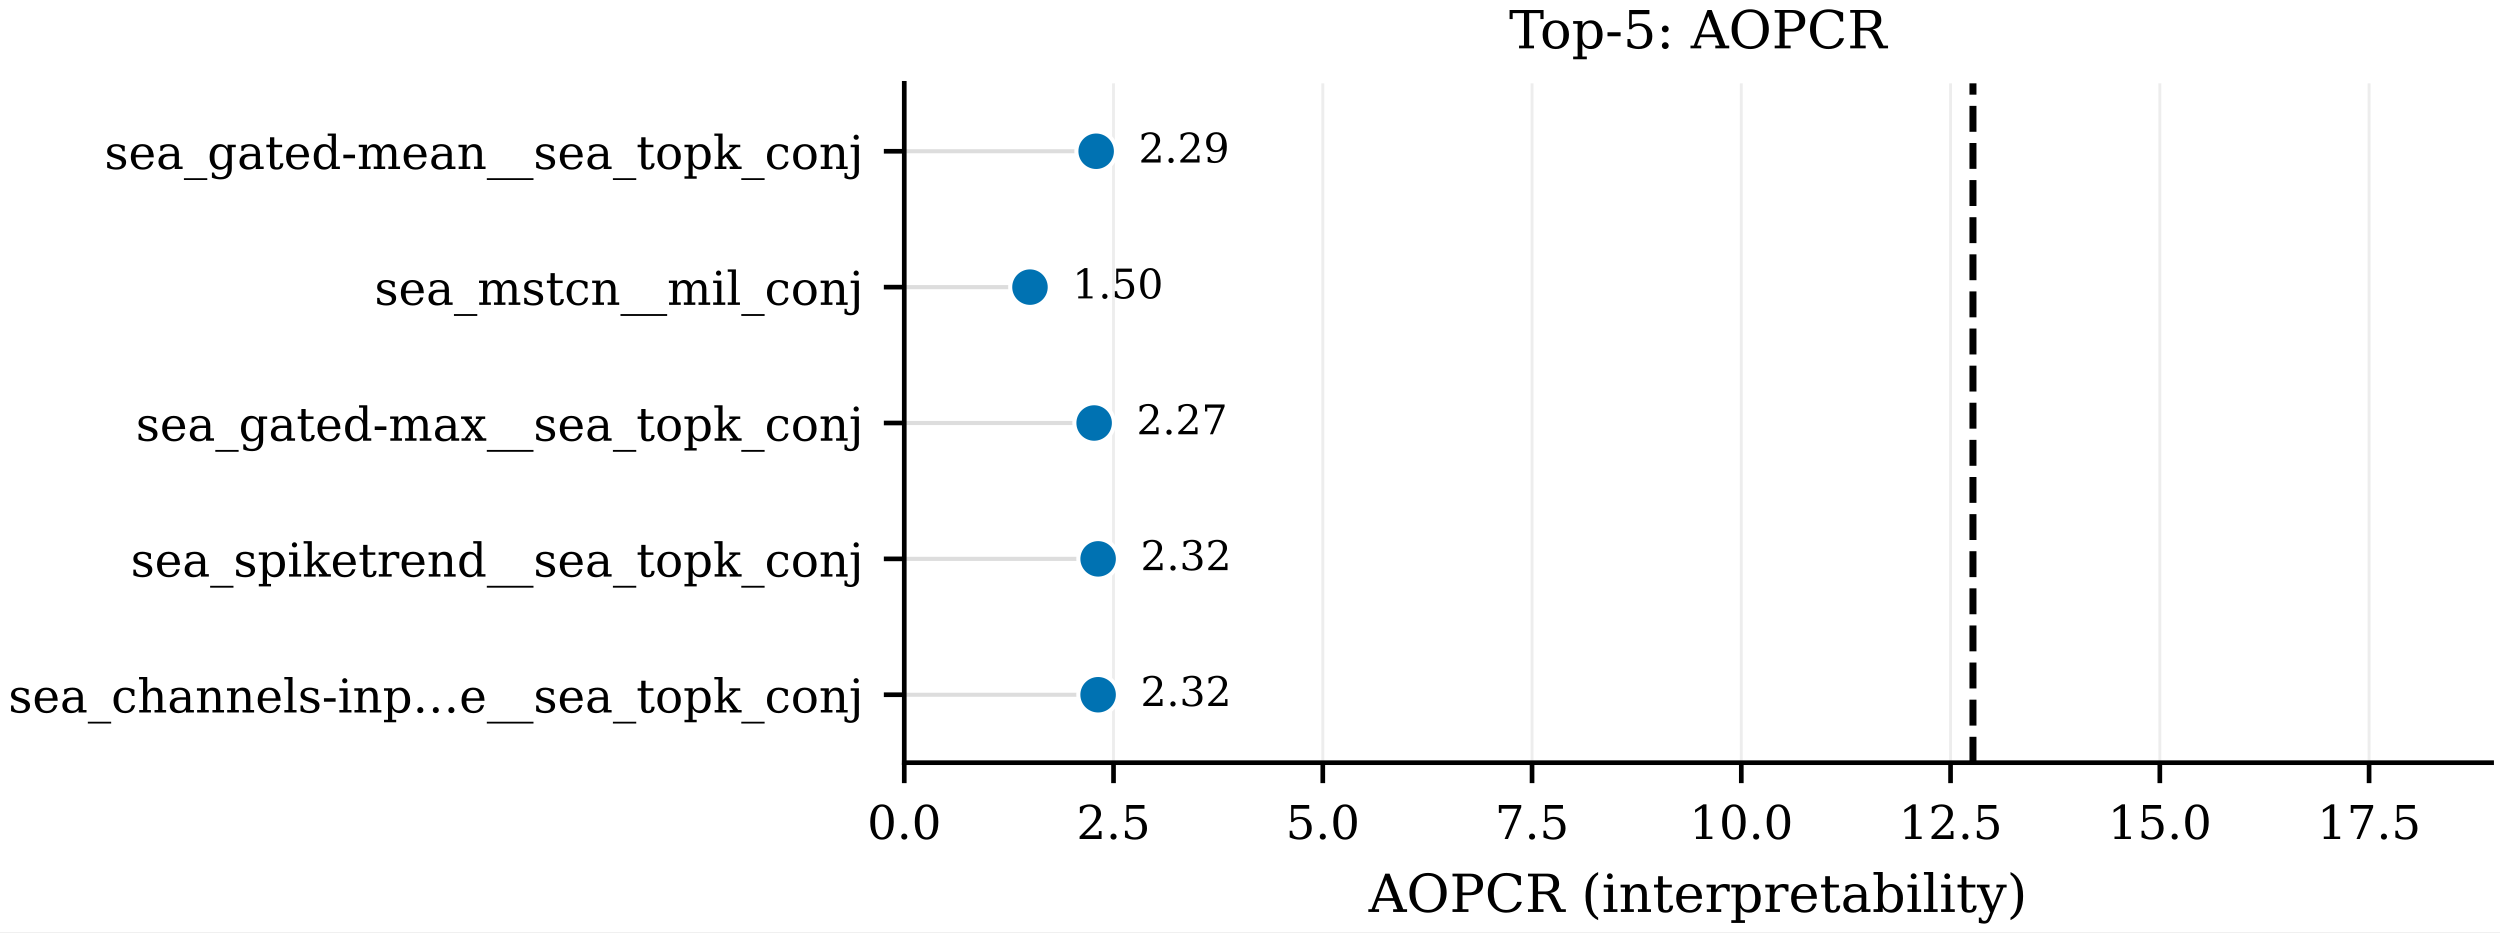
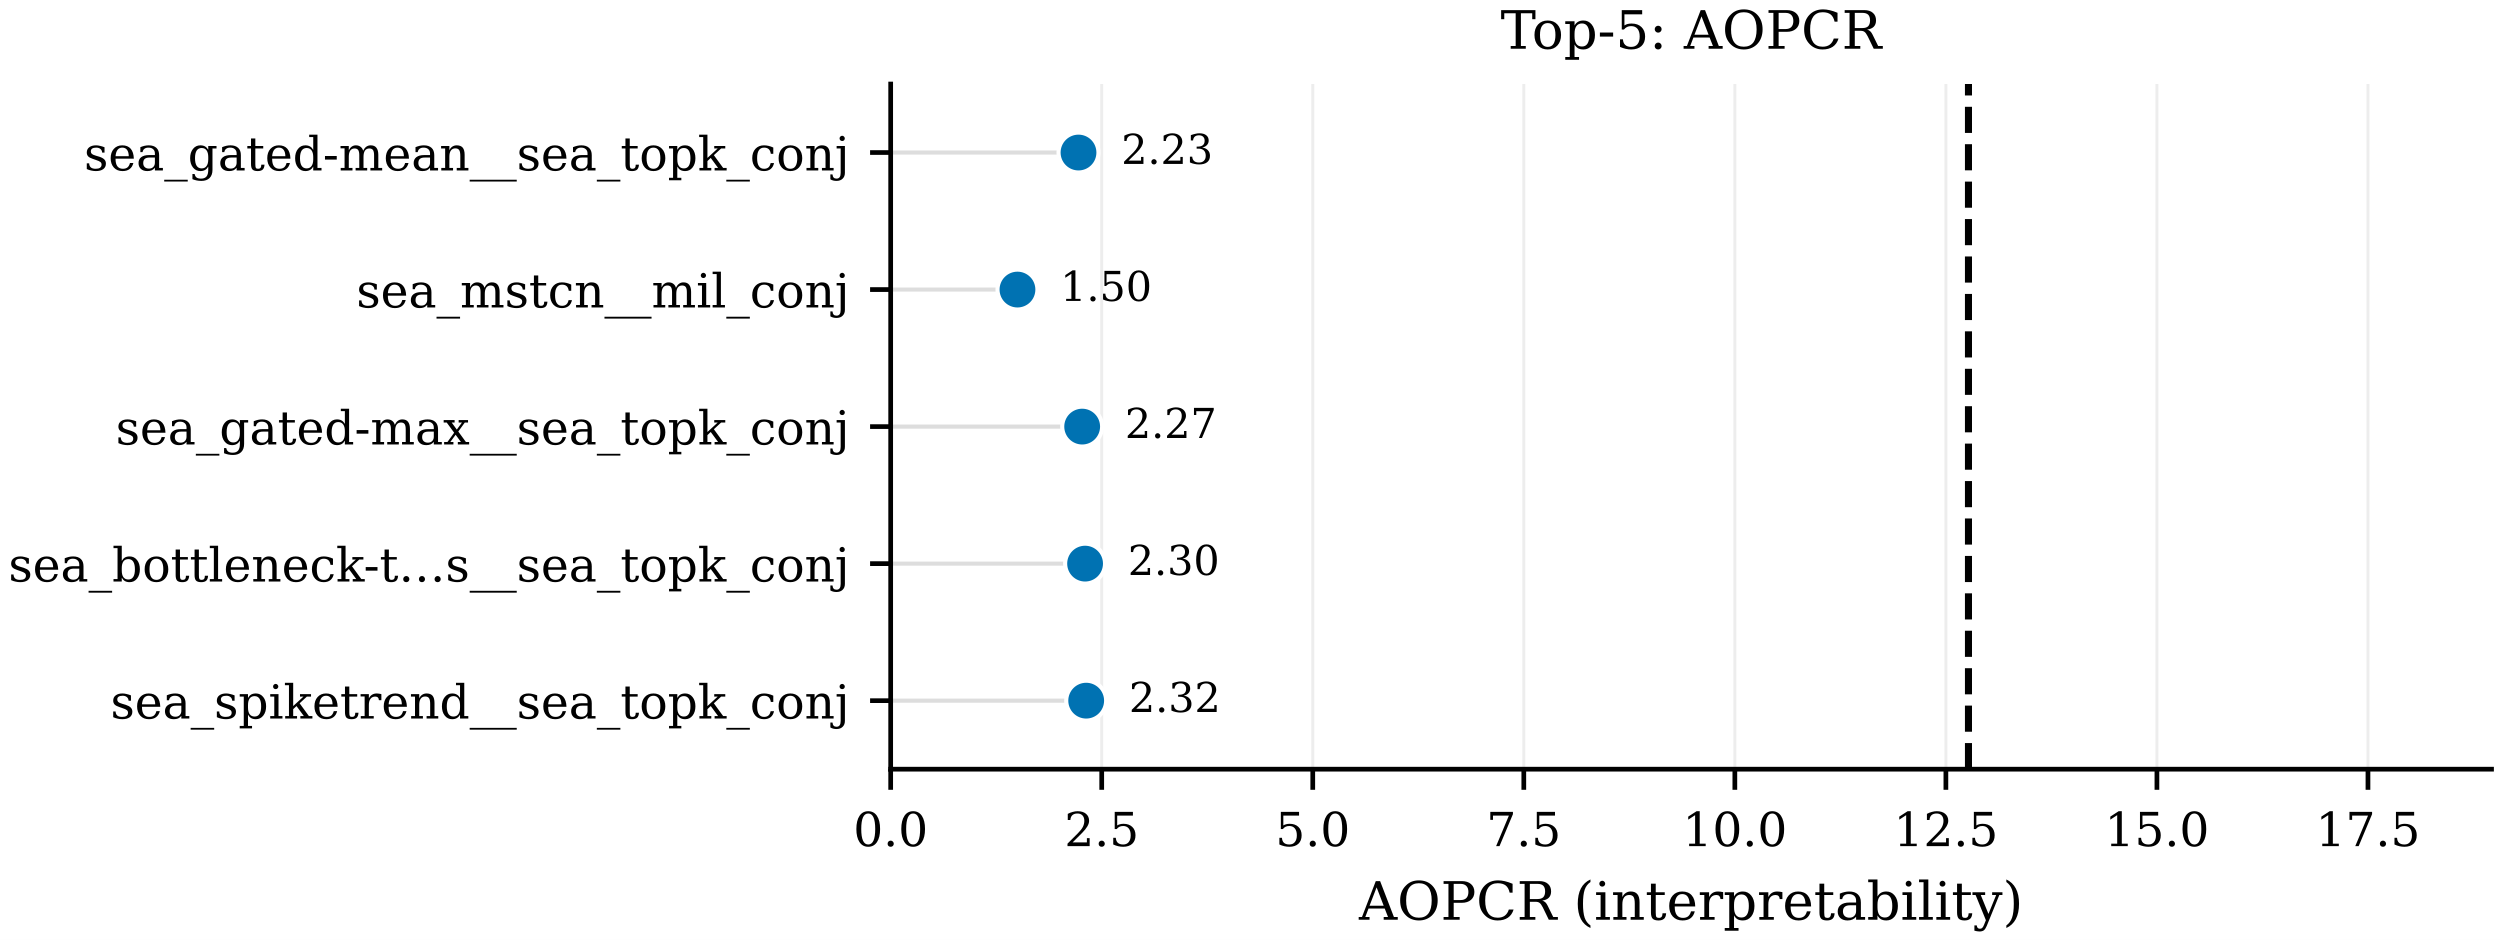
- <svg xmlns="http://www.w3.org/2000/svg" xmlns:xlink="http://www.w3.org/1999/xlink" width="428.431pt" height="159.723pt" viewBox="0 0 428.431 159.723" version="1.1">
+ <svg xmlns="http://www.w3.org/2000/svg" xmlns:xlink="http://www.w3.org/1999/xlink" width="424.814pt" height="159.723pt" viewBox="0 0 424.814 159.723" version="1.1">
  <defs>
    <style type="text/css">*{stroke-linejoin: round; stroke-linecap: butt}</style>
  </defs>
  <g id="figure_1">
    <g id="patch_1">
-       <path d="M 0 159.723  L 428.431 159.723  L 428.431 0  L 0 0  z " style="fill: #ffffff" />
+       <path d="M -0 159.723  L 424.814 159.723  L 424.814 0  L -0 0  z " style="fill: #ffffff" />
    </g>
    <g id="axes_1">
      <g id="patch_2">
-         <path d="M 154.966 130.703  L 426.991 130.703  L 426.991 14.279  L 154.966 14.279  z " style="fill: #ffffff" />
+         <path d="M 151.349 130.703  L 423.374 130.703  L 423.374 14.279  L 151.349 14.279  z " style="fill: #ffffff" />
      </g>
      <g id="matplotlib.axis_1">
        <g id="xtick_1">
          <g id="line2d_1">
-             <path d="M 154.966 130.703  L 154.966 14.279  " clip-path="url(#p2f242092b0)" style="fill: none; stroke: #cccccc; stroke-opacity: 0.35; stroke-width: 0.5; stroke-linecap: square" />
+             <path d="M 151.349 130.703  L 151.349 14.279  " clip-path="url(#p3046588de6)" style="fill: none; stroke: #cccccc; stroke-opacity: 0.35; stroke-width: 0.5; stroke-linecap: square" />
          </g>
          <g id="line2d_2">
            <defs>
-               <path id="m56e4436147" d="M 0 0  L 0 3.5  " style="stroke: #000000; stroke-width: 0.8" />
+               <path id="m9126c199ea" d="M 0 0  L 0 3.5  " style="stroke: #000000; stroke-width: 0.8" />
            </defs>
            <g>
-               <use xlink:href="#m56e4436147" x="154.966" y="130.703" style="stroke: #000000; stroke-width: 0.8" />
+               <use xlink:href="#m9126c199ea" x="151.349" y="130.703" style="stroke: #000000; stroke-width: 0.8" />
            </g>
          </g>
          <g id="text_1">
-             <text style="font: 8px 'DejaVu Serif', 'Times New Roman', 'Times', 'Computer Modern Roman', serif; text-anchor: middle" x="154.966" y="143.781" transform="rotate(-0 154.9663 143.7813)">0.0</text>
+             <text style="font: 8px 'DejaVu Serif', 'Times New Roman', 'Times', 'Computer Modern Roman', serif; text-anchor: middle" x="151.349" y="143.781" transform="rotate(-0 151.3487 143.7813)">0.0</text>
          </g>
        </g>
        <g id="xtick_2">
          <g id="line2d_3">
-             <path d="M 190.827 130.703  L 190.827 14.279  " clip-path="url(#p2f242092b0)" style="fill: none; stroke: #cccccc; stroke-opacity: 0.35; stroke-width: 0.5; stroke-linecap: square" />
+             <path d="M 187.21 130.703  L 187.21 14.279  " clip-path="url(#p3046588de6)" style="fill: none; stroke: #cccccc; stroke-opacity: 0.35; stroke-width: 0.5; stroke-linecap: square" />
          </g>
          <g id="line2d_4">
            <g>
-               <use xlink:href="#m56e4436147" x="190.827" y="130.703" style="stroke: #000000; stroke-width: 0.8" />
+               <use xlink:href="#m9126c199ea" x="187.21" y="130.703" style="stroke: #000000; stroke-width: 0.8" />
            </g>
          </g>
          <g id="text_2">
-             <text style="font: 8px 'DejaVu Serif', 'Times New Roman', 'Times', 'Computer Modern Roman', serif; text-anchor: middle" x="190.827" y="143.781" transform="rotate(-0 190.8275 143.7813)">2.5</text>
+             <text style="font: 8px 'DejaVu Serif', 'Times New Roman', 'Times', 'Computer Modern Roman', serif; text-anchor: middle" x="187.21" y="143.781" transform="rotate(-0 187.21 143.7813)">2.5</text>
          </g>
        </g>
        <g id="xtick_3">
          <g id="line2d_5">
-             <path d="M 226.689 130.703  L 226.689 14.279  " clip-path="url(#p2f242092b0)" style="fill: none; stroke: #cccccc; stroke-opacity: 0.35; stroke-width: 0.5; stroke-linecap: square" />
+             <path d="M 223.071 130.703  L 223.071 14.279  " clip-path="url(#p3046588de6)" style="fill: none; stroke: #cccccc; stroke-opacity: 0.35; stroke-width: 0.5; stroke-linecap: square" />
          </g>
          <g id="line2d_6">
            <g>
-               <use xlink:href="#m56e4436147" x="226.689" y="130.703" style="stroke: #000000; stroke-width: 0.8" />
+               <use xlink:href="#m9126c199ea" x="223.071" y="130.703" style="stroke: #000000; stroke-width: 0.8" />
            </g>
          </g>
          <g id="text_3">
-             <text style="font: 8px 'DejaVu Serif', 'Times New Roman', 'Times', 'Computer Modern Roman', serif; text-anchor: middle" x="226.689" y="143.781" transform="rotate(-0 226.6887 143.7813)">5.0</text>
+             <text style="font: 8px 'DejaVu Serif', 'Times New Roman', 'Times', 'Computer Modern Roman', serif; text-anchor: middle" x="223.071" y="143.781" transform="rotate(-0 223.0712 143.7813)">5.0</text>
          </g>
        </g>
        <g id="xtick_4">
          <g id="line2d_7">
-             <path d="M 262.55 130.703  L 262.55 14.279  " clip-path="url(#p2f242092b0)" style="fill: none; stroke: #cccccc; stroke-opacity: 0.35; stroke-width: 0.5; stroke-linecap: square" />
+             <path d="M 258.932 130.703  L 258.932 14.279  " clip-path="url(#p3046588de6)" style="fill: none; stroke: #cccccc; stroke-opacity: 0.35; stroke-width: 0.5; stroke-linecap: square" />
          </g>
          <g id="line2d_8">
            <g>
-               <use xlink:href="#m56e4436147" x="262.55" y="130.703" style="stroke: #000000; stroke-width: 0.8" />
+               <use xlink:href="#m9126c199ea" x="258.932" y="130.703" style="stroke: #000000; stroke-width: 0.8" />
            </g>
          </g>
          <g id="text_4">
-             <text style="font: 8px 'DejaVu Serif', 'Times New Roman', 'Times', 'Computer Modern Roman', serif; text-anchor: middle" x="262.55" y="143.781" transform="rotate(-0 262.5499 143.7813)">7.5</text>
+             <text style="font: 8px 'DejaVu Serif', 'Times New Roman', 'Times', 'Computer Modern Roman', serif; text-anchor: middle" x="258.932" y="143.781" transform="rotate(-0 258.9324 143.7813)">7.5</text>
          </g>
        </g>
        <g id="xtick_5">
          <g id="line2d_9">
-             <path d="M 298.411 130.703  L 298.411 14.279  " clip-path="url(#p2f242092b0)" style="fill: none; stroke: #cccccc; stroke-opacity: 0.35; stroke-width: 0.5; stroke-linecap: square" />
+             <path d="M 294.794 130.703  L 294.794 14.279  " clip-path="url(#p3046588de6)" style="fill: none; stroke: #cccccc; stroke-opacity: 0.35; stroke-width: 0.5; stroke-linecap: square" />
          </g>
          <g id="line2d_10">
            <g>
-               <use xlink:href="#m56e4436147" x="298.411" y="130.703" style="stroke: #000000; stroke-width: 0.8" />
+               <use xlink:href="#m9126c199ea" x="294.794" y="130.703" style="stroke: #000000; stroke-width: 0.8" />
            </g>
          </g>
          <g id="text_5">
-             <text style="font: 8px 'DejaVu Serif', 'Times New Roman', 'Times', 'Computer Modern Roman', serif; text-anchor: middle" x="298.411" y="143.781" transform="rotate(-0 298.4111 143.7813)">10.0</text>
+             <text style="font: 8px 'DejaVu Serif', 'Times New Roman', 'Times', 'Computer Modern Roman', serif; text-anchor: middle" x="294.794" y="143.781" transform="rotate(-0 294.7936 143.7813)">10.0</text>
          </g>
        </g>
        <g id="xtick_6">
          <g id="line2d_11">
-             <path d="M 334.272 130.703  L 334.272 14.279  " clip-path="url(#p2f242092b0)" style="fill: none; stroke: #cccccc; stroke-opacity: 0.35; stroke-width: 0.5; stroke-linecap: square" />
+             <path d="M 330.655 130.703  L 330.655 14.279  " clip-path="url(#p3046588de6)" style="fill: none; stroke: #cccccc; stroke-opacity: 0.35; stroke-width: 0.5; stroke-linecap: square" />
          </g>
          <g id="line2d_12">
            <g>
-               <use xlink:href="#m56e4436147" x="334.272" y="130.703" style="stroke: #000000; stroke-width: 0.8" />
+               <use xlink:href="#m9126c199ea" x="330.655" y="130.703" style="stroke: #000000; stroke-width: 0.8" />
            </g>
          </g>
          <g id="text_6">
-             <text style="font: 8px 'DejaVu Serif', 'Times New Roman', 'Times', 'Computer Modern Roman', serif; text-anchor: middle" x="334.272" y="143.781" transform="rotate(-0 334.2723 143.7813)">12.5</text>
+             <text style="font: 8px 'DejaVu Serif', 'Times New Roman', 'Times', 'Computer Modern Roman', serif; text-anchor: middle" x="330.655" y="143.781" transform="rotate(-0 330.6548 143.7813)">12.5</text>
          </g>
        </g>
        <g id="xtick_7">
          <g id="line2d_13">
-             <path d="M 370.134 130.703  L 370.134 14.279  " clip-path="url(#p2f242092b0)" style="fill: none; stroke: #cccccc; stroke-opacity: 0.35; stroke-width: 0.5; stroke-linecap: square" />
+             <path d="M 366.516 130.703  L 366.516 14.279  " clip-path="url(#p3046588de6)" style="fill: none; stroke: #cccccc; stroke-opacity: 0.35; stroke-width: 0.5; stroke-linecap: square" />
          </g>
          <g id="line2d_14">
            <g>
-               <use xlink:href="#m56e4436147" x="370.134" y="130.703" style="stroke: #000000; stroke-width: 0.8" />
+               <use xlink:href="#m9126c199ea" x="366.516" y="130.703" style="stroke: #000000; stroke-width: 0.8" />
            </g>
          </g>
          <g id="text_7">
-             <text style="font: 8px 'DejaVu Serif', 'Times New Roman', 'Times', 'Computer Modern Roman', serif; text-anchor: middle" x="370.134" y="143.781" transform="rotate(-0 370.1335 143.7813)">15.0</text>
+             <text style="font: 8px 'DejaVu Serif', 'Times New Roman', 'Times', 'Computer Modern Roman', serif; text-anchor: middle" x="366.516" y="143.781" transform="rotate(-0 366.516 143.7813)">15.0</text>
          </g>
        </g>
        <g id="xtick_8">
          <g id="line2d_15">
-             <path d="M 405.995 130.703  L 405.995 14.279  " clip-path="url(#p2f242092b0)" style="fill: none; stroke: #cccccc; stroke-opacity: 0.35; stroke-width: 0.5; stroke-linecap: square" />
+             <path d="M 402.377 130.703  L 402.377 14.279  " clip-path="url(#p3046588de6)" style="fill: none; stroke: #cccccc; stroke-opacity: 0.35; stroke-width: 0.5; stroke-linecap: square" />
          </g>
          <g id="line2d_16">
            <g>
-               <use xlink:href="#m56e4436147" x="405.995" y="130.703" style="stroke: #000000; stroke-width: 0.8" />
+               <use xlink:href="#m9126c199ea" x="402.377" y="130.703" style="stroke: #000000; stroke-width: 0.8" />
            </g>
          </g>
          <g id="text_8">
-             <text style="font: 8px 'DejaVu Serif', 'Times New Roman', 'Times', 'Computer Modern Roman', serif; text-anchor: middle" x="405.995" y="143.781" transform="rotate(-0 405.9947 143.7813)">17.5</text>
+             <text style="font: 8px 'DejaVu Serif', 'Times New Roman', 'Times', 'Computer Modern Roman', serif; text-anchor: middle" x="402.377" y="143.781" transform="rotate(-0 402.3772 143.7813)">17.5</text>
          </g>
        </g>
        <g id="text_9">
-           <text style="font: 9px 'DejaVu Serif', 'Times New Roman', 'Times', 'Computer Modern Roman', serif; text-anchor: middle" x="290.979" y="156.284" transform="rotate(-0 290.9787 156.2837)">AOPCR (interpretability)</text>
+           <text style="font: 9px 'DejaVu Serif', 'Times New Roman', 'Times', 'Computer Modern Roman', serif; text-anchor: middle" x="287.361" y="156.284" transform="rotate(-0 287.3612 156.2837)">AOPCR (interpretability)</text>
        </g>
      </g>
      <g id="matplotlib.axis_2">
        <g id="ytick_1">
          <g id="line2d_17">
            <defs>
-               <path id="m458e9c6009" d="M 0 0  L -3.5 0  " style="stroke: #000000; stroke-width: 0.8" />
+               <path id="mdbbf8f8aac" d="M 0 0  L -3.5 0  " style="stroke: #000000; stroke-width: 0.8" />
            </defs>
            <g>
-               <use xlink:href="#m458e9c6009" x="154.966" y="25.921" style="stroke: #000000; stroke-width: 0.8" />
+               <use xlink:href="#mdbbf8f8aac" x="151.349" y="25.921" style="stroke: #000000; stroke-width: 0.8" />
            </g>
          </g>
          <g id="text_10">
-             <text style="font: 8px 'DejaVu Serif', 'Times New Roman', 'Times', 'Computer Modern Roman', serif; text-anchor: end" x="147.966" y="28.96" transform="rotate(-0 147.9663 28.96037)">sea_gated-mean__sea_topk_conj</text>
+             <text style="font: 8px 'DejaVu Serif', 'Times New Roman', 'Times', 'Computer Modern Roman', serif; text-anchor: end" x="144.349" y="28.96" transform="rotate(-0 144.3487 28.96037)">sea_gated-mean__sea_topk_conj</text>
          </g>
        </g>
        <g id="ytick_2">
          <g id="line2d_18">
            <g>
-               <use xlink:href="#m458e9c6009" x="154.966" y="49.206" style="stroke: #000000; stroke-width: 0.8" />
+               <use xlink:href="#mdbbf8f8aac" x="151.349" y="49.206" style="stroke: #000000; stroke-width: 0.8" />
            </g>
          </g>
          <g id="text_11">
-             <text style="font: 8px 'DejaVu Serif', 'Times New Roman', 'Times', 'Computer Modern Roman', serif; text-anchor: end" x="147.966" y="52.245" transform="rotate(-0 147.9663 52.24517)">sea_mstcn__mil_conj</text>
+             <text style="font: 8px 'DejaVu Serif', 'Times New Roman', 'Times', 'Computer Modern Roman', serif; text-anchor: end" x="144.349" y="52.245" transform="rotate(-0 144.3487 52.24517)">sea_mstcn__mil_conj</text>
          </g>
        </g>
        <g id="ytick_3">
          <g id="line2d_19">
            <g>
-               <use xlink:href="#m458e9c6009" x="154.966" y="72.491" style="stroke: #000000; stroke-width: 0.8" />
+               <use xlink:href="#mdbbf8f8aac" x="151.349" y="72.491" style="stroke: #000000; stroke-width: 0.8" />
            </g>
          </g>
          <g id="text_12">
-             <text style="font: 8px 'DejaVu Serif', 'Times New Roman', 'Times', 'Computer Modern Roman', serif; text-anchor: end" x="147.966" y="75.53" transform="rotate(-0 147.9663 75.52997)">sea_gated-max__sea_topk_conj</text>
+             <text style="font: 8px 'DejaVu Serif', 'Times New Roman', 'Times', 'Computer Modern Roman', serif; text-anchor: end" x="144.349" y="75.53" transform="rotate(-0 144.3487 75.52997)">sea_gated-max__sea_topk_conj</text>
          </g>
        </g>
        <g id="ytick_4">
          <g id="line2d_20">
            <g>
-               <use xlink:href="#m458e9c6009" x="154.966" y="95.775" style="stroke: #000000; stroke-width: 0.8" />
+               <use xlink:href="#mdbbf8f8aac" x="151.349" y="95.775" style="stroke: #000000; stroke-width: 0.8" />
            </g>
          </g>
          <g id="text_13">
-             <text style="font: 8px 'DejaVu Serif', 'Times New Roman', 'Times', 'Computer Modern Roman', serif; text-anchor: end" x="147.966" y="98.815" transform="rotate(-0 147.9663 98.81477)">sea_spiketrend__sea_topk_conj</text>
+             <text style="font: 8px 'DejaVu Serif', 'Times New Roman', 'Times', 'Computer Modern Roman', serif; text-anchor: end" x="144.349" y="98.815" transform="rotate(-0 144.3487 98.81477)">sea_bottleneck-t…s__sea_topk_conj</text>
          </g>
        </g>
        <g id="ytick_5">
          <g id="line2d_21">
            <g>
-               <use xlink:href="#m458e9c6009" x="154.966" y="119.06" style="stroke: #000000; stroke-width: 0.8" />
+               <use xlink:href="#mdbbf8f8aac" x="151.349" y="119.06" style="stroke: #000000; stroke-width: 0.8" />
            </g>
          </g>
          <g id="text_14">
-             <text style="font: 8px 'DejaVu Serif', 'Times New Roman', 'Times', 'Computer Modern Roman', serif; text-anchor: end" x="147.966" y="122.1" transform="rotate(-0 147.9663 122.0996)">sea_channels-inp…e__sea_topk_conj</text>
+             <text style="font: 8px 'DejaVu Serif', 'Times New Roman', 'Times', 'Computer Modern Roman', serif; text-anchor: end" x="144.349" y="122.1" transform="rotate(-0 144.3487 122.0996)">sea_spiketrend__sea_topk_conj</text>
          </g>
        </g>
      </g>
      <g id="line2d_22">
-         <path d="M 154.966 25.921  L 187.852 25.921  " clip-path="url(#p2f242092b0)" style="fill: none; stroke: #dddddd; stroke-width: 0.7; stroke-linecap: square" />
+         <path d="M 151.349 25.921  L 183.265 25.921  " clip-path="url(#p3046588de6)" style="fill: none; stroke: #dddddd; stroke-width: 0.7; stroke-linecap: square" />
      </g>
      <g id="line2d_23">
-         <path d="M 154.966 49.206  L 176.51 49.206  " clip-path="url(#p2f242092b0)" style="fill: none; stroke: #dddddd; stroke-width: 0.7; stroke-linecap: square" />
+         <path d="M 151.349 49.206  L 172.893 49.206  " clip-path="url(#p3046588de6)" style="fill: none; stroke: #dddddd; stroke-width: 0.7; stroke-linecap: square" />
      </g>
      <g id="line2d_24">
-         <path d="M 154.966 72.491  L 187.505 72.491  " clip-path="url(#p2f242092b0)" style="fill: none; stroke: #dddddd; stroke-width: 0.7; stroke-linecap: square" />
+         <path d="M 151.349 72.491  L 183.888 72.491  " clip-path="url(#p3046588de6)" style="fill: none; stroke: #dddddd; stroke-width: 0.7; stroke-linecap: square" />
      </g>
      <g id="line2d_25">
-         <path d="M 154.966 95.775  L 188.188 95.775  " clip-path="url(#p2f242092b0)" style="fill: none; stroke: #dddddd; stroke-width: 0.7; stroke-linecap: square" />
+         <path d="M 151.349 95.775  L 184.384 95.775  " clip-path="url(#p3046588de6)" style="fill: none; stroke: #dddddd; stroke-width: 0.7; stroke-linecap: square" />
      </g>
      <g id="line2d_26">
-         <path d="M 154.966 119.06  L 188.185 119.06  " clip-path="url(#p2f242092b0)" style="fill: none; stroke: #dddddd; stroke-width: 0.7; stroke-linecap: square" />
+         <path d="M 151.349 119.06  L 184.571 119.06  " clip-path="url(#p3046588de6)" style="fill: none; stroke: #dddddd; stroke-width: 0.7; stroke-linecap: square" />
      </g>
      <g id="patch_3">
-         <path d="M 154.966 130.703  L 154.966 14.279  " style="fill: none; stroke: #000000; stroke-width: 0.8; stroke-linejoin: miter; stroke-linecap: square" />
+         <path d="M 151.349 130.703  L 151.349 14.279  " style="fill: none; stroke: #000000; stroke-width: 0.8; stroke-linejoin: miter; stroke-linecap: square" />
      </g>
      <g id="patch_4">
-         <path d="M 154.966 130.703  L 426.991 130.703  " style="fill: none; stroke: #000000; stroke-width: 0.8; stroke-linejoin: miter; stroke-linecap: square" />
+         <path d="M 151.349 130.703  L 423.374 130.703  " style="fill: none; stroke: #000000; stroke-width: 0.8; stroke-linejoin: miter; stroke-linecap: square" />
      </g>
      <g id="text_15">
-         <text style="font: 7px 'DejaVu Serif', 'Times New Roman', 'Times', 'Computer Modern Roman', serif; text-anchor: start" x="195.124" y="27.853" transform="rotate(-0 195.1244 27.85256)">2.29</text>
+         <text style="font: 7px 'DejaVu Serif', 'Times New Roman', 'Times', 'Computer Modern Roman', serif; text-anchor: start" x="190.537" y="27.853" transform="rotate(-0 190.5373 27.85256)">2.23</text>
      </g>
      <g id="text_16">
-         <text style="font: 7px 'DejaVu Serif', 'Times New Roman', 'Times', 'Computer Modern Roman', serif; text-anchor: start" x="183.782" y="51.137" transform="rotate(-0 183.7823 51.13736)">1.50</text>
+         <text style="font: 7px 'DejaVu Serif', 'Times New Roman', 'Times', 'Computer Modern Roman', serif; text-anchor: start" x="180.165" y="51.137" transform="rotate(-0 180.1648 51.13736)">1.50</text>
      </g>
      <g id="text_17">
-         <text style="font: 7px 'DejaVu Serif', 'Times New Roman', 'Times', 'Computer Modern Roman', serif; text-anchor: start" x="194.777" y="74.422" transform="rotate(-0 194.7773 74.42216)">2.27</text>
+         <text style="font: 7px 'DejaVu Serif', 'Times New Roman', 'Times', 'Computer Modern Roman', serif; text-anchor: start" x="191.16" y="74.422" transform="rotate(-0 191.1598 74.42216)">2.27</text>
      </g>
      <g id="text_18">
-         <text style="font: 7px 'DejaVu Serif', 'Times New Roman', 'Times', 'Computer Modern Roman', serif; text-anchor: start" x="195.46" y="97.707" transform="rotate(-0 195.4601 97.70696)">2.32</text>
+         <text style="font: 7px 'DejaVu Serif', 'Times New Roman', 'Times', 'Computer Modern Roman', serif; text-anchor: start" x="191.656" y="97.707" transform="rotate(-0 191.6561 97.70696)">2.30</text>
      </g>
      <g id="text_19">
-         <text style="font: 7px 'DejaVu Serif', 'Times New Roman', 'Times', 'Computer Modern Roman', serif; text-anchor: start" x="195.457" y="120.992" transform="rotate(-0 195.4572 120.9918)">2.32</text>
+         <text style="font: 7px 'DejaVu Serif', 'Times New Roman', 'Times', 'Computer Modern Roman', serif; text-anchor: start" x="191.843" y="120.992" transform="rotate(-0 191.8426 120.9918)">2.32</text>
      </g>
      <g id="line2d_27">
-         <path d="M 338.111 130.703  L 338.111 14.279  " clip-path="url(#p2f242092b0)" style="fill: none; stroke-dasharray: 4.44,1.92; stroke-dashoffset: 0; stroke: #000000; stroke-width: 1.2" />
+         <path d="M 334.493 130.703  L 334.493 14.279  " clip-path="url(#p3046588de6)" style="fill: none; stroke-dasharray: 4.44,1.92; stroke-dashoffset: 0; stroke: #000000; stroke-width: 1.2" />
      </g>
      <g id="text_20">
-         <text style="font: 9px 'DejaVu Serif', 'Times New Roman', 'Times', 'Computer Modern Roman', serif; text-anchor: middle" x="290.979" y="8.279" transform="rotate(-0 290.9787 8.278594)">Top-5: AOPCR</text>
+         <text style="font: 9px 'DejaVu Serif', 'Times New Roman', 'Times', 'Computer Modern Roman', serif; text-anchor: middle" x="287.361" y="8.279" transform="rotate(-0 287.3612 8.278594)">Top-5: AOPCR</text>
      </g>
      <g id="PathCollection_1">
        <defs>
-           <path id="C0_0_df7272916a" d="M 0 3.391  C 0.899 3.391 1.762 3.034 2.398 2.398  C 3.034 1.762 3.391 0.899 3.391 -0  C 3.391 -0.899 3.034 -1.762 2.398 -2.398  C 1.762 -3.034 0.899 -3.391 0 -3.391  C -0.899 -3.391 -1.762 -3.034 -2.398 -2.398  C -3.034 -1.762 -3.391 -0.899 -3.391 0  C -3.391 0.899 -3.034 1.762 -2.398 2.398  C -1.762 3.034 -0.899 3.391 0 3.391  z " />
+           <path id="C0_0_6257a3f7f0" d="M 0 3.391  C 0.899 3.391 1.762 3.034 2.398 2.398  C 3.034 1.762 3.391 0.899 3.391 -0  C 3.391 -0.899 3.034 -1.762 2.398 -2.398  C 1.762 -3.034 0.899 -3.391 0 -3.391  C -0.899 -3.391 -1.762 -3.034 -2.398 -2.398  C -3.034 -1.762 -3.391 -0.899 -3.391 0  C -3.391 0.899 -3.034 1.762 -2.398 2.398  C -1.762 3.034 -0.899 3.391 0 3.391  z " />
        </defs>
-         <g clip-path="url(#p2f242092b0)">
-           <use xlink:href="#C0_0_df7272916a" x="187.852" y="25.921" style="fill: #0072b2; stroke: #ffffff; stroke-width: 0.7" />
-         </g>
-         <g clip-path="url(#p2f242092b0)">
-           <use xlink:href="#C0_0_df7272916a" x="176.51" y="49.206" style="fill: #0072b2; stroke: #ffffff; stroke-width: 0.7" />
-         </g>
-         <g clip-path="url(#p2f242092b0)">
-           <use xlink:href="#C0_0_df7272916a" x="187.505" y="72.491" style="fill: #0072b2; stroke: #ffffff; stroke-width: 0.7" />
-         </g>
-         <g clip-path="url(#p2f242092b0)">
-           <use xlink:href="#C0_0_df7272916a" x="188.188" y="95.775" style="fill: #0072b2; stroke: #ffffff; stroke-width: 0.7" />
-         </g>
-         <g clip-path="url(#p2f242092b0)">
-           <use xlink:href="#C0_0_df7272916a" x="188.185" y="119.06" style="fill: #0072b2; stroke: #ffffff; stroke-width: 0.7" />
+         <g clip-path="url(#p3046588de6)">
+           <use xlink:href="#C0_0_6257a3f7f0" x="183.265" y="25.921" style="fill: #0072b2; stroke: #ffffff; stroke-width: 0.7" />
+         </g>
+         <g clip-path="url(#p3046588de6)">
+           <use xlink:href="#C0_0_6257a3f7f0" x="172.893" y="49.206" style="fill: #0072b2; stroke: #ffffff; stroke-width: 0.7" />
+         </g>
+         <g clip-path="url(#p3046588de6)">
+           <use xlink:href="#C0_0_6257a3f7f0" x="183.888" y="72.491" style="fill: #0072b2; stroke: #ffffff; stroke-width: 0.7" />
+         </g>
+         <g clip-path="url(#p3046588de6)">
+           <use xlink:href="#C0_0_6257a3f7f0" x="184.384" y="95.775" style="fill: #0072b2; stroke: #ffffff; stroke-width: 0.7" />
+         </g>
+         <g clip-path="url(#p3046588de6)">
+           <use xlink:href="#C0_0_6257a3f7f0" x="184.571" y="119.06" style="fill: #0072b2; stroke: #ffffff; stroke-width: 0.7" />
        </g>
      </g>
    </g>
  </g>
  <defs>
-     <clipPath id="p2f242092b0">
-       <rect x="154.966" y="14.279" width="272.025" height="116.424" />
+     <clipPath id="p3046588de6">
+       <rect x="151.349" y="14.279" width="272.025" height="116.424" />
    </clipPath>
  </defs>
</svg>
